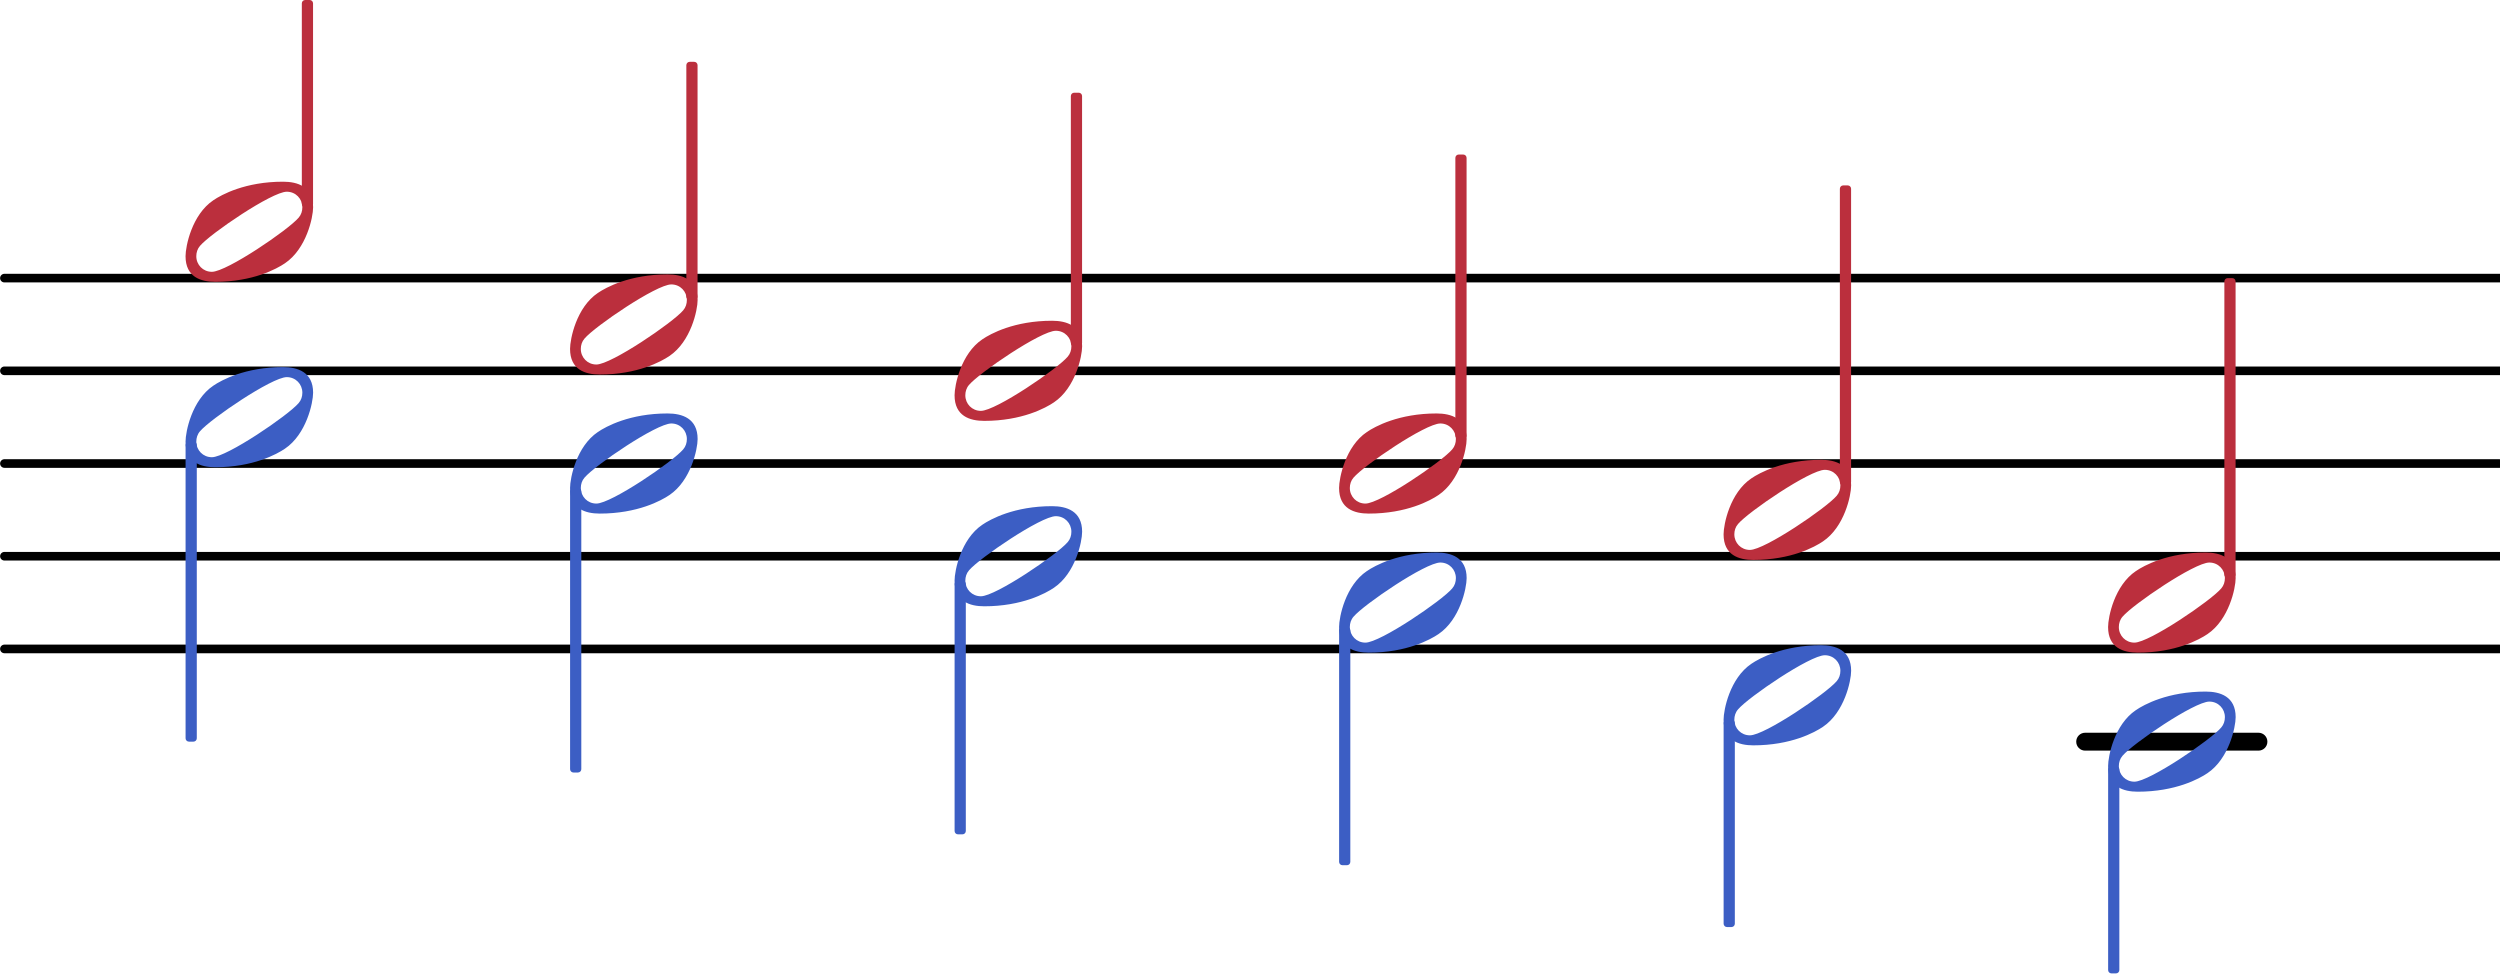
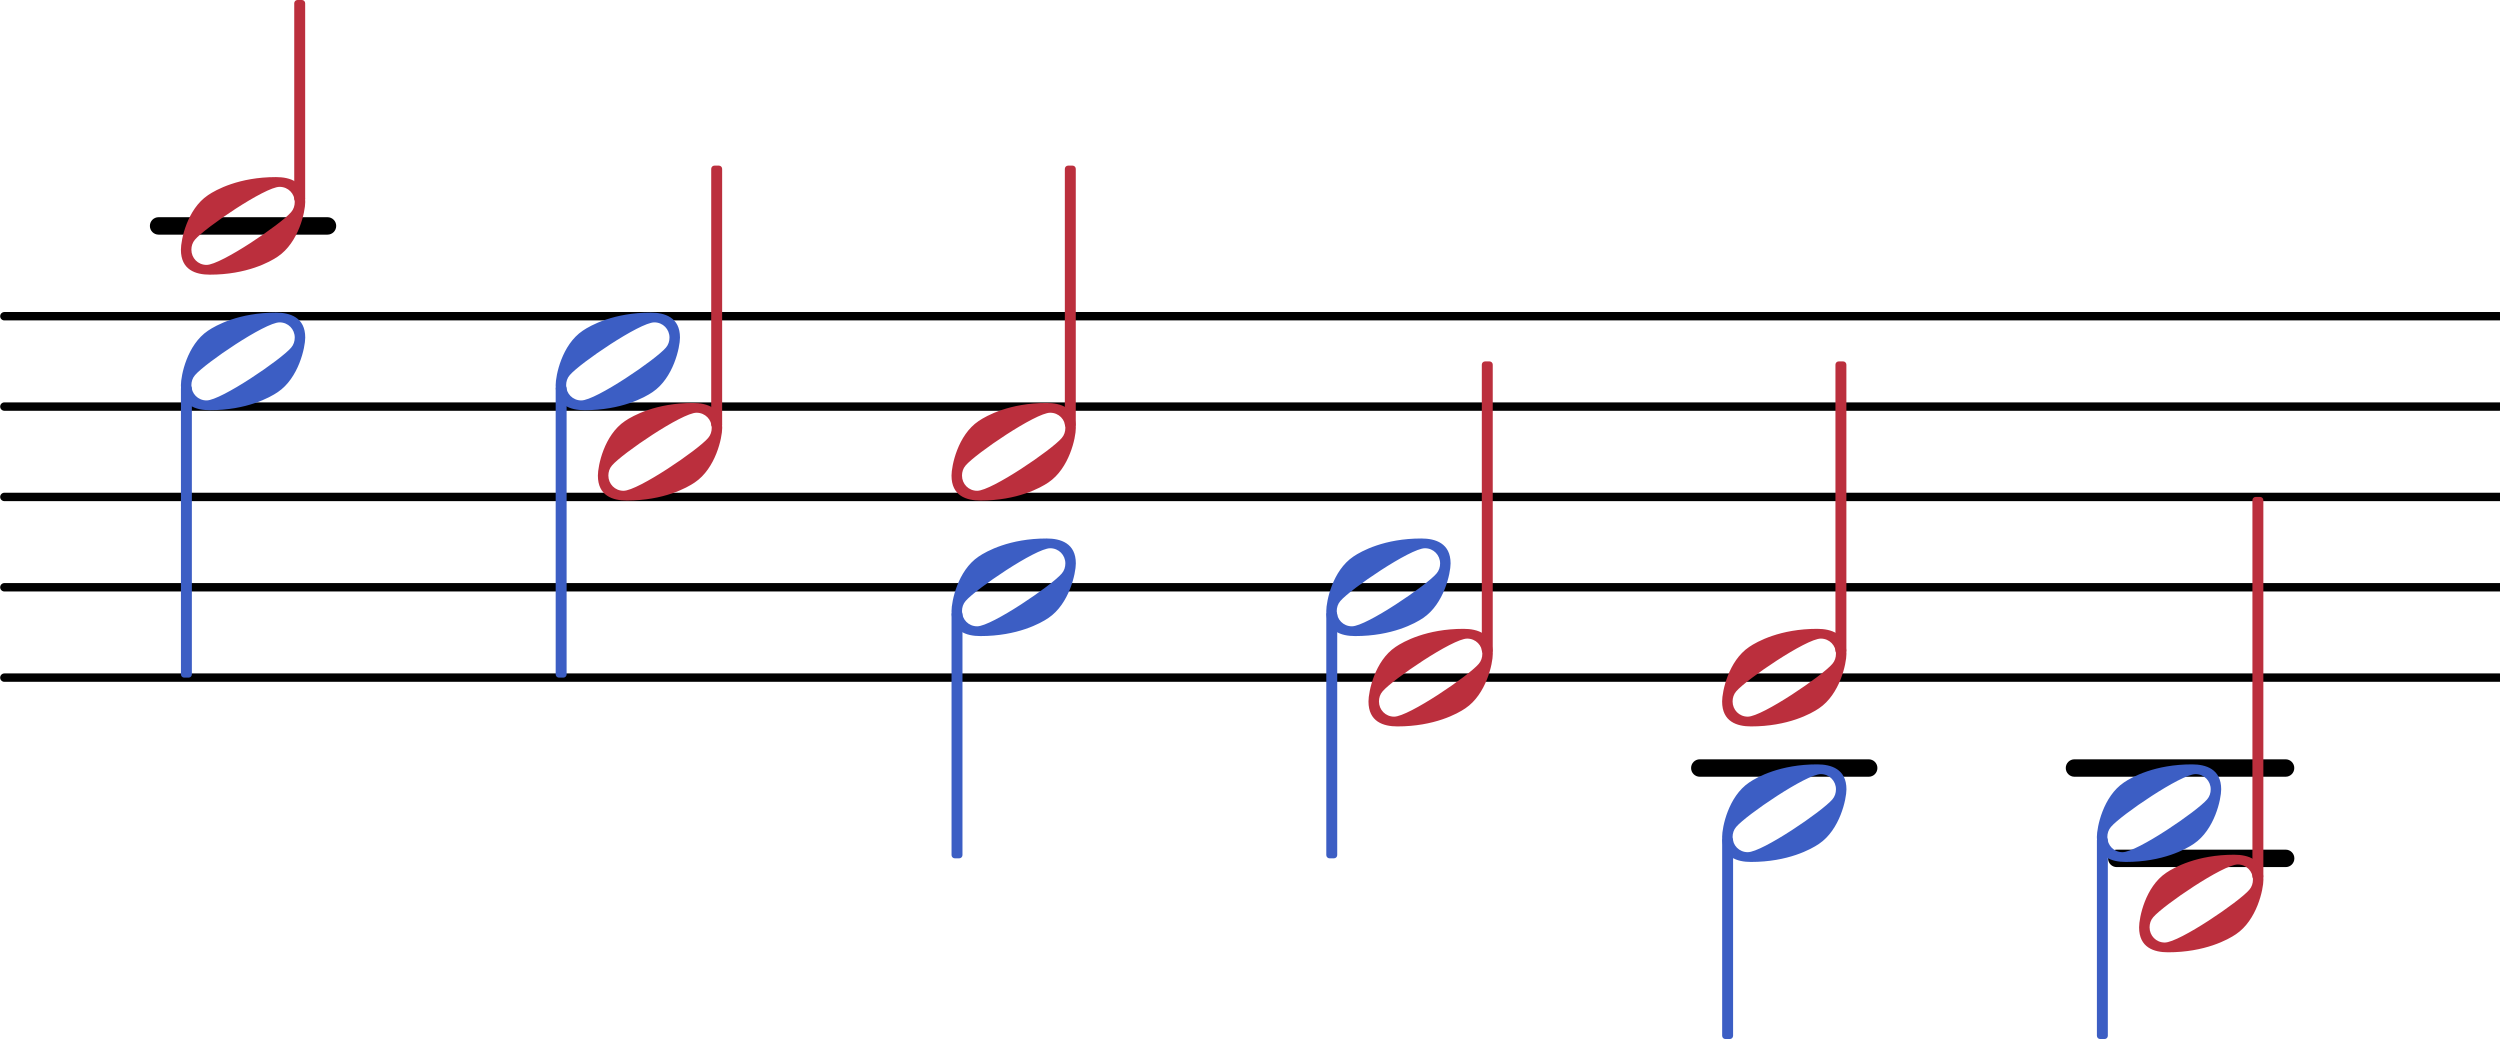
- <svg xmlns="http://www.w3.org/2000/svg" xmlns:xlink="http://www.w3.org/1999/xlink" version="1.2" width="53.19mm" height="20.71mm" viewBox="7.604 -0 26.965 10.5">
+ <svg xmlns="http://www.w3.org/2000/svg" xmlns:xlink="http://www.w3.org/1999/xlink" version="1.2" width="54.57mm" height="22.68mm" viewBox="7.604 -0 27.666 11.5">
  <style type="text/css">

tspan { white-space: pre; }

</style>
-   <g transform="translate(0, 8)">
-     <rect x="29.999" y="-0.096" width="2.062" height="0.193" ry="0.096" fill="currentColor" />
+   <g transform="translate(0, 8.5)">
+     <rect x="30.466" y="-0.096" width="2.529" height="0.193" ry="0.096" fill="currentColor" />
  </g>
-   <g transform="translate(7.6043, 7)">
-     <line stroke-linejoin="round" stroke-linecap="round" stroke-width="0.093" stroke="currentColor" x1="0.046" y1="0" x2="26.965" y2="0" />
+   <g transform="translate(0, 9.5)">
+     <rect x="30.934" y="-0.096" width="2.062" height="0.193" ry="0.096" fill="currentColor" />
  </g>
-   <g transform="translate(7.6043, 6)">
-     <line stroke-linejoin="round" stroke-linecap="round" stroke-width="0.093" stroke="currentColor" x1="0.046" y1="0" x2="26.965" y2="0" />
+   <g transform="translate(0, 8.5)">
+     <rect x="26.319" y="-0.096" width="2.062" height="0.193" ry="0.096" fill="currentColor" />
  </g>
-   <g transform="translate(7.6043, 5)">
-     <line stroke-linejoin="round" stroke-linecap="round" stroke-width="0.093" stroke="currentColor" x1="0.046" y1="0" x2="26.965" y2="0" />
+   <g transform="translate(0, 2.5)">
+     <rect x="9.261" y="-0.096" width="2.062" height="0.193" ry="0.096" fill="currentColor" />
  </g>
-   <g transform="translate(7.6043, 4)">
-     <line stroke-linejoin="round" stroke-linecap="round" stroke-width="0.093" stroke="currentColor" x1="0.046" y1="0" x2="26.965" y2="0" />
+   <g transform="translate(7.6043, 7.5)">
+     <line stroke-linejoin="round" stroke-linecap="round" stroke-width="0.093" stroke="currentColor" x1="0.046" y1="0" x2="27.666" y2="0" />
  </g>
-   <g transform="translate(7.6043, 3)">
-     <line stroke-linejoin="round" stroke-linecap="round" stroke-width="0.093" stroke="currentColor" x1="0.046" y1="0" x2="26.965" y2="0" />
+   <g transform="translate(7.6043, 6.5)">
+     <line stroke-linejoin="round" stroke-linecap="round" stroke-width="0.093" stroke="currentColor" x1="0.046" y1="0" x2="27.666" y2="0" />
+   </g>
+   <g transform="translate(7.6043, 5.5)">
+     <line stroke-linejoin="round" stroke-linecap="round" stroke-width="0.093" stroke="currentColor" x1="0.046" y1="0" x2="27.666" y2="0" />
+   </g>
+   <g transform="translate(7.6043, 4.5)">
+     <line stroke-linejoin="round" stroke-linecap="round" stroke-width="0.093" stroke="currentColor" x1="0.046" y1="0" x2="27.666" y2="0" />
+   </g>
+   <g transform="translate(7.6043, 3.5)">
+     <line stroke-linejoin="round" stroke-linecap="round" stroke-width="0.093" stroke="currentColor" x1="0.046" y1="0" x2="27.666" y2="0" />
  </g>
  <g color="rgb(73.333%, 18.431%, 23.922%)">
-     <a style="color:inherit;" xlink:href="textedit:///Users/hex/Desktop/SVGs/14.ly:29:28:29">
-       <g transform="translate(22.0474, 5)">
+     <a style="color:inherit;" xlink:href="textedit:///Users/hex/Desktop/svglily/14.ly:29:28:29">
+       <g transform="translate(22.7484, 7.5)">
        <path transform="scale(0.004, -0.004)" d="M315 66c0 23 -18 42 -42 42c-40 0 -206 -113 -234 -146c-7 -8 -10 -18 -10 -28c0 -23 18 -42 42 -42c40 0 206 113 234 146c7 8 10 18 10 28zM263 135c39 0 81 -13 81 -69c0 -27 -18 -112 -76 -151c-22 -15 -86 -50 -188 -50c-39 0 -80 13 -80 69c0 27 17 112 75 151 c22 15 86 50 188 50z" fill="currentColor" />
      </g>
    </a>
  </g>
  <g color="rgb(73.333%, 18.431%, 23.922%)">
-     <a style="color:inherit;" xlink:href="textedit:///Users/hex/Desktop/SVGs/14.ly:29:15:16">
+     <a style="color:inherit;" xlink:href="textedit:///Users/hex/Desktop/svglily/14.ly:29:15:16">
      <g transform="translate(9.6043, 2.5)">
        <path transform="scale(0.004, -0.004)" d="M315 66c0 23 -18 42 -42 42c-40 0 -206 -113 -234 -146c-7 -8 -10 -18 -10 -28c0 -23 18 -42 42 -42c40 0 206 113 234 146c7 8 10 18 10 28zM263 135c39 0 81 -13 81 -69c0 -27 -18 -112 -76 -151c-22 -15 -86 -50 -188 -50c-39 0 -80 13 -80 69c0 27 17 112 75 151 c22 15 86 50 188 50z" fill="currentColor" />
      </g>
    </a>
  </g>
  <g color="rgb(23.529%, 36.863%, 76.863%)">
-     <a style="color:inherit;" xlink:href="textedit:///Users/hex/Desktop/SVGs/14.ly:29:55:56">
-       <g transform="translate(9.6043, 4.5)">
+     <a style="color:inherit;" xlink:href="textedit:///Users/hex/Desktop/svglily/14.ly:29:54:55">
+       <g transform="translate(9.6043, 4)">
        <path transform="scale(0.004, -0.004)" d="M315 66c0 23 -18 42 -42 42c-40 0 -206 -113 -234 -146c-7 -8 -10 -18 -10 -28c0 -23 18 -42 42 -42c40 0 206 113 234 146c7 8 10 18 10 28zM263 135c39 0 81 -13 81 -69c0 -27 -18 -112 -76 -151c-22 -15 -86 -50 -188 -50c-39 0 -80 13 -80 69c0 27 17 112 75 151 c22 15 86 50 188 50z" fill="currentColor" />
      </g>
    </a>
  </g>
  <g color="rgb(73.333%, 18.431%, 23.922%)">
-     <g transform="translate(10.9186, 5)">
-       <rect x="-0.06" y="-5" width="0.121" height="2.236" ry="0.036" fill="currentColor" />
+     <g transform="translate(10.9186, 5.5)">
+       <rect x="-0.06" y="-5.5" width="0.121" height="2.236" ry="0.036" fill="currentColor" />
    </g>
  </g>
  <g color="rgb(23.529%, 36.863%, 76.863%)">
-     <g transform="translate(9.6646, 5)">
-       <rect x="-0.06" y="-0.236" width="0.121" height="3.236" ry="0.036" fill="currentColor" />
+     <g transform="translate(9.6646, 5.5)">
+       <rect x="-0.06" y="-1.236" width="0.121" height="3.236" ry="0.036" fill="currentColor" />
    </g>
  </g>
  <g color="rgb(73.333%, 18.431%, 23.922%)">
-     <a style="color:inherit;" xlink:href="textedit:///Users/hex/Desktop/SVGs/14.ly:29:20:21">
-       <g transform="translate(13.752, 3.5)">
+     <a style="color:inherit;" xlink:href="textedit:///Users/hex/Desktop/svglily/14.ly:29:20:21">
+       <g transform="translate(14.2194, 5)">
        <path transform="scale(0.004, -0.004)" d="M315 66c0 23 -18 42 -42 42c-40 0 -206 -113 -234 -146c-7 -8 -10 -18 -10 -28c0 -23 18 -42 42 -42c40 0 206 113 234 146c7 8 10 18 10 28zM263 135c39 0 81 -13 81 -69c0 -27 -18 -112 -76 -151c-22 -15 -86 -50 -188 -50c-39 0 -80 13 -80 69c0 27 17 112 75 151 c22 15 86 50 188 50z" fill="currentColor" />
      </g>
    </a>
  </g>
  <g color="rgb(23.529%, 36.863%, 76.863%)">
-     <a style="color:inherit;" xlink:href="textedit:///Users/hex/Desktop/SVGs/14.ly:29:60:61">
-       <g transform="translate(13.752, 5)">
+     <a style="color:inherit;" xlink:href="textedit:///Users/hex/Desktop/svglily/14.ly:29:59:60">
+       <g transform="translate(13.752, 4)">
        <path transform="scale(0.004, -0.004)" d="M315 66c0 23 -18 42 -42 42c-40 0 -206 -113 -234 -146c-7 -8 -10 -18 -10 -28c0 -23 18 -42 42 -42c40 0 206 113 234 146c7 8 10 18 10 28zM263 135c39 0 81 -13 81 -69c0 -27 -18 -112 -76 -151c-22 -15 -86 -50 -188 -50c-39 0 -80 13 -80 69c0 27 17 112 75 151 c22 15 86 50 188 50z" fill="currentColor" />
      </g>
    </a>
  </g>
  <g color="rgb(73.333%, 18.431%, 23.922%)">
-     <g transform="translate(15.0663, 5)">
-       <rect x="-0.06" y="-4.333" width="0.121" height="2.569" ry="0.036" fill="currentColor" />
+     <g transform="translate(15.5337, 5.5)">
+       <rect x="-0.06" y="-3.667" width="0.121" height="2.902" ry="0.036" fill="currentColor" />
    </g>
  </g>
  <g color="rgb(23.529%, 36.863%, 76.863%)">
-     <g transform="translate(13.8123, 5)">
-       <rect x="-0.06" y="0.264" width="0.121" height="3.069" ry="0.036" fill="currentColor" />
+     <g transform="translate(13.8123, 5.5)">
+       <rect x="-0.06" y="-1.236" width="0.121" height="3.236" ry="0.036" fill="currentColor" />
    </g>
  </g>
  <g color="rgb(73.333%, 18.431%, 23.922%)">
-     <a style="color:inherit;" xlink:href="textedit:///Users/hex/Desktop/SVGs/14.ly:29:24:25">
-       <g transform="translate(17.8997, 4)">
+     <a style="color:inherit;" xlink:href="textedit:///Users/hex/Desktop/svglily/14.ly:29:24:25">
+       <g transform="translate(18.1334, 5)">
        <path transform="scale(0.004, -0.004)" d="M315 66c0 23 -18 42 -42 42c-40 0 -206 -113 -234 -146c-7 -8 -10 -18 -10 -28c0 -23 18 -42 42 -42c40 0 206 113 234 146c7 8 10 18 10 28zM263 135c39 0 81 -13 81 -69c0 -27 -18 -112 -76 -151c-22 -15 -86 -50 -188 -50c-39 0 -80 13 -80 69c0 27 17 112 75 151 c22 15 86 50 188 50z" fill="currentColor" />
      </g>
    </a>
  </g>
  <g color="rgb(23.529%, 36.863%, 76.863%)">
-     <a style="color:inherit;" xlink:href="textedit:///Users/hex/Desktop/SVGs/14.ly:29:63:64">
-       <g transform="translate(17.8997, 6)">
+     <a style="color:inherit;" xlink:href="textedit:///Users/hex/Desktop/svglily/14.ly:29:63:64">
+       <g transform="translate(18.1334, 6.5)">
        <path transform="scale(0.004, -0.004)" d="M315 66c0 23 -18 42 -42 42c-40 0 -206 -113 -234 -146c-7 -8 -10 -18 -10 -28c0 -23 18 -42 42 -42c40 0 206 113 234 146c7 8 10 18 10 28zM263 135c39 0 81 -13 81 -69c0 -27 -18 -112 -76 -151c-22 -15 -86 -50 -188 -50c-39 0 -80 13 -80 69c0 27 17 112 75 151 c22 15 86 50 188 50z" fill="currentColor" />
      </g>
    </a>
  </g>
  <g color="rgb(73.333%, 18.431%, 23.922%)">
-     <g transform="translate(19.214, 5)">
-       <rect x="-0.06" y="-4" width="0.121" height="2.736" ry="0.036" fill="currentColor" />
+     <g transform="translate(19.4477, 5.5)">
+       <rect x="-0.06" y="-3.667" width="0.121" height="2.902" ry="0.036" fill="currentColor" />
    </g>
  </g>
  <g color="rgb(23.529%, 36.863%, 76.863%)">
-     <g transform="translate(17.96, 5)">
+     <g transform="translate(18.1937, 5.5)">
      <rect x="-0.06" y="1.264" width="0.121" height="2.736" ry="0.036" fill="currentColor" />
    </g>
  </g>
  <g color="rgb(23.529%, 36.863%, 76.863%)">
-     <a style="color:inherit;" xlink:href="textedit:///Users/hex/Desktop/SVGs/14.ly:29:66:67">
-       <g transform="translate(22.0474, 6.5)">
+     <a style="color:inherit;" xlink:href="textedit:///Users/hex/Desktop/svglily/14.ly:29:66:67">
+       <g transform="translate(22.2811, 6.5)">
        <path transform="scale(0.004, -0.004)" d="M315 66c0 23 -18 42 -42 42c-40 0 -206 -113 -234 -146c-7 -8 -10 -18 -10 -28c0 -23 18 -42 42 -42c40 0 206 113 234 146c7 8 10 18 10 28zM263 135c39 0 81 -13 81 -69c0 -27 -18 -112 -76 -151c-22 -15 -86 -50 -188 -50c-39 0 -80 13 -80 69c0 27 17 112 75 151 c22 15 86 50 188 50z" fill="currentColor" />
      </g>
    </a>
  </g>
  <g color="rgb(73.333%, 18.431%, 23.922%)">
-     <g transform="translate(23.3617, 5)">
-       <rect x="-0.06" y="-3.333" width="0.121" height="3.069" ry="0.036" fill="currentColor" />
+     <g transform="translate(24.0627, 5.5)">
+       <rect x="-0.06" y="-1.5" width="0.121" height="3.236" ry="0.036" fill="currentColor" />
    </g>
  </g>
  <g color="rgb(23.529%, 36.863%, 76.863%)">
-     <g transform="translate(22.1077, 5)">
-       <rect x="-0.06" y="1.764" width="0.121" height="2.569" ry="0.036" fill="currentColor" />
+     <g transform="translate(22.3414, 5.5)">
+       <rect x="-0.06" y="1.264" width="0.121" height="2.736" ry="0.036" fill="currentColor" />
    </g>
  </g>
  <g color="rgb(73.333%, 18.431%, 23.922%)">
-     <a style="color:inherit;" xlink:href="textedit:///Users/hex/Desktop/SVGs/14.ly:29:31:32">
-       <g transform="translate(26.195, 5.5)">
+     <a style="color:inherit;" xlink:href="textedit:///Users/hex/Desktop/svglily/14.ly:29:31:32">
+       <g transform="translate(26.6624, 7.5)">
        <path transform="scale(0.004, -0.004)" d="M315 66c0 23 -18 42 -42 42c-40 0 -206 -113 -234 -146c-7 -8 -10 -18 -10 -28c0 -23 18 -42 42 -42c40 0 206 113 234 146c7 8 10 18 10 28zM263 135c39 0 81 -13 81 -69c0 -27 -18 -112 -76 -151c-22 -15 -86 -50 -188 -50c-39 0 -80 13 -80 69c0 27 17 112 75 151 c22 15 86 50 188 50z" fill="currentColor" />
      </g>
    </a>
  </g>
  <g color="rgb(23.529%, 36.863%, 76.863%)">
-     <a style="color:inherit;" xlink:href="textedit:///Users/hex/Desktop/SVGs/14.ly:29:69:70">
-       <g transform="translate(26.195, 7.5)">
+     <a style="color:inherit;" xlink:href="textedit:///Users/hex/Desktop/svglily/14.ly:29:69:70">
+       <g transform="translate(26.6624, 9)">
        <path transform="scale(0.004, -0.004)" d="M315 66c0 23 -18 42 -42 42c-40 0 -206 -113 -234 -146c-7 -8 -10 -18 -10 -28c0 -23 18 -42 42 -42c40 0 206 113 234 146c7 8 10 18 10 28zM263 135c39 0 81 -13 81 -69c0 -27 -18 -112 -76 -151c-22 -15 -86 -50 -188 -50c-39 0 -80 13 -80 69c0 27 17 112 75 151 c22 15 86 50 188 50z" fill="currentColor" />
      </g>
    </a>
  </g>
  <g color="rgb(73.333%, 18.431%, 23.922%)">
-     <g transform="translate(27.5094, 5)">
-       <rect x="-0.06" y="-3" width="0.121" height="3.236" ry="0.036" fill="currentColor" />
+     <g transform="translate(27.9767, 5.5)">
+       <rect x="-0.06" y="-1.5" width="0.121" height="3.236" ry="0.036" fill="currentColor" />
    </g>
  </g>
  <g color="rgb(23.529%, 36.863%, 76.863%)">
-     <g transform="translate(26.2554, 5)">
-       <rect x="-0.06" y="2.764" width="0.121" height="2.236" ry="0.036" fill="currentColor" />
+     <g transform="translate(26.7228, 5.5)">
+       <rect x="-0.06" y="3.764" width="0.121" height="2.236" ry="0.036" fill="currentColor" />
    </g>
  </g>
  <g color="rgb(73.333%, 18.431%, 23.922%)">
-     <a style="color:inherit;" xlink:href="textedit:///Users/hex/Desktop/SVGs/14.ly:29:34:35">
-       <g transform="translate(30.3427, 6.5)">
+     <a style="color:inherit;" xlink:href="textedit:///Users/hex/Desktop/svglily/14.ly:29:34:35">
+       <g transform="translate(31.2775, 10)">
        <path transform="scale(0.004, -0.004)" d="M315 66c0 23 -18 42 -42 42c-40 0 -206 -113 -234 -146c-7 -8 -10 -18 -10 -28c0 -23 18 -42 42 -42c40 0 206 113 234 146c7 8 10 18 10 28zM263 135c39 0 81 -13 81 -69c0 -27 -18 -112 -76 -151c-22 -15 -86 -50 -188 -50c-39 0 -80 13 -80 69c0 27 17 112 75 151 c22 15 86 50 188 50z" fill="currentColor" />
      </g>
    </a>
  </g>
  <g color="rgb(23.529%, 36.863%, 76.863%)">
-     <a style="color:inherit;" xlink:href="textedit:///Users/hex/Desktop/SVGs/14.ly:29:72:73">
-       <g transform="translate(30.3427, 8)">
+     <a style="color:inherit;" xlink:href="textedit:///Users/hex/Desktop/svglily/14.ly:29:71:72">
+       <g transform="translate(30.8101, 9)">
        <path transform="scale(0.004, -0.004)" d="M315 66c0 23 -18 42 -42 42c-40 0 -206 -113 -234 -146c-7 -8 -10 -18 -10 -28c0 -23 18 -42 42 -42c40 0 206 113 234 146c7 8 10 18 10 28zM263 135c39 0 81 -13 81 -69c0 -27 -18 -112 -76 -151c-22 -15 -86 -50 -188 -50c-39 0 -80 13 -80 69c0 27 17 112 75 151 c22 15 86 50 188 50z" fill="currentColor" />
      </g>
    </a>
  </g>
  <g color="rgb(73.333%, 18.431%, 23.922%)">
-     <g transform="translate(31.657, 5)">
-       <rect x="-0.06" y="-2" width="0.121" height="3.236" ry="0.036" fill="currentColor" />
+     <g transform="translate(32.5918, 5.5)">
+       <rect x="-0.06" y="-0" width="0.121" height="4.236" ry="0.036" fill="currentColor" />
    </g>
  </g>
  <g color="rgb(23.529%, 36.863%, 76.863%)">
-     <g transform="translate(30.4031, 5)">
-       <rect x="-0.06" y="3.264" width="0.121" height="2.236" ry="0.036" fill="currentColor" />
+     <g transform="translate(30.8705, 5.5)">
+       <rect x="-0.06" y="3.764" width="0.121" height="2.236" ry="0.036" fill="currentColor" />
    </g>
  </g>
</svg>
